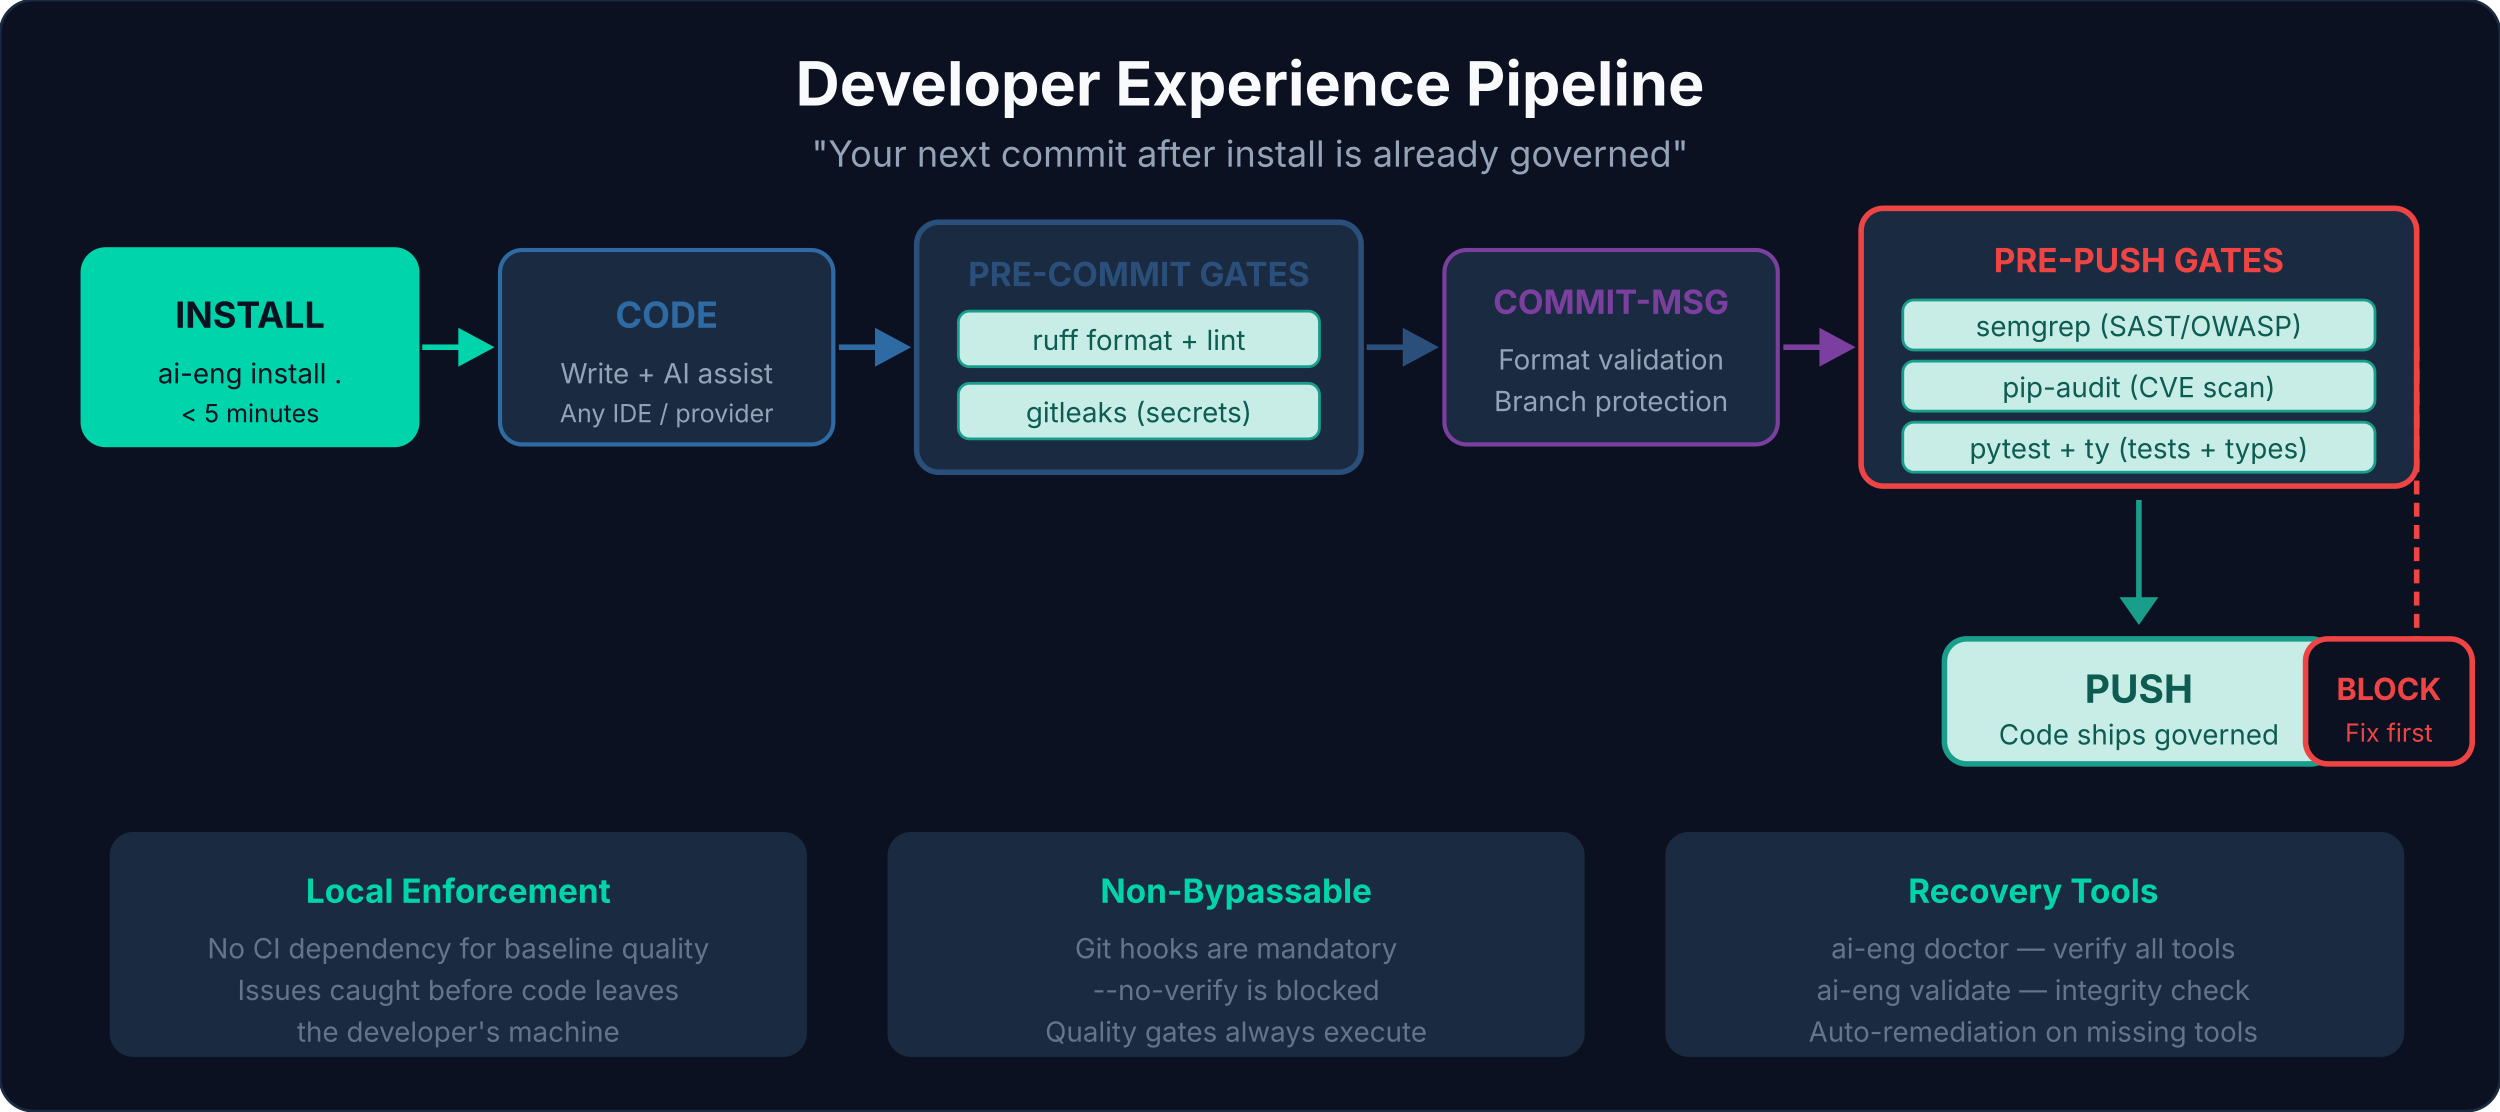
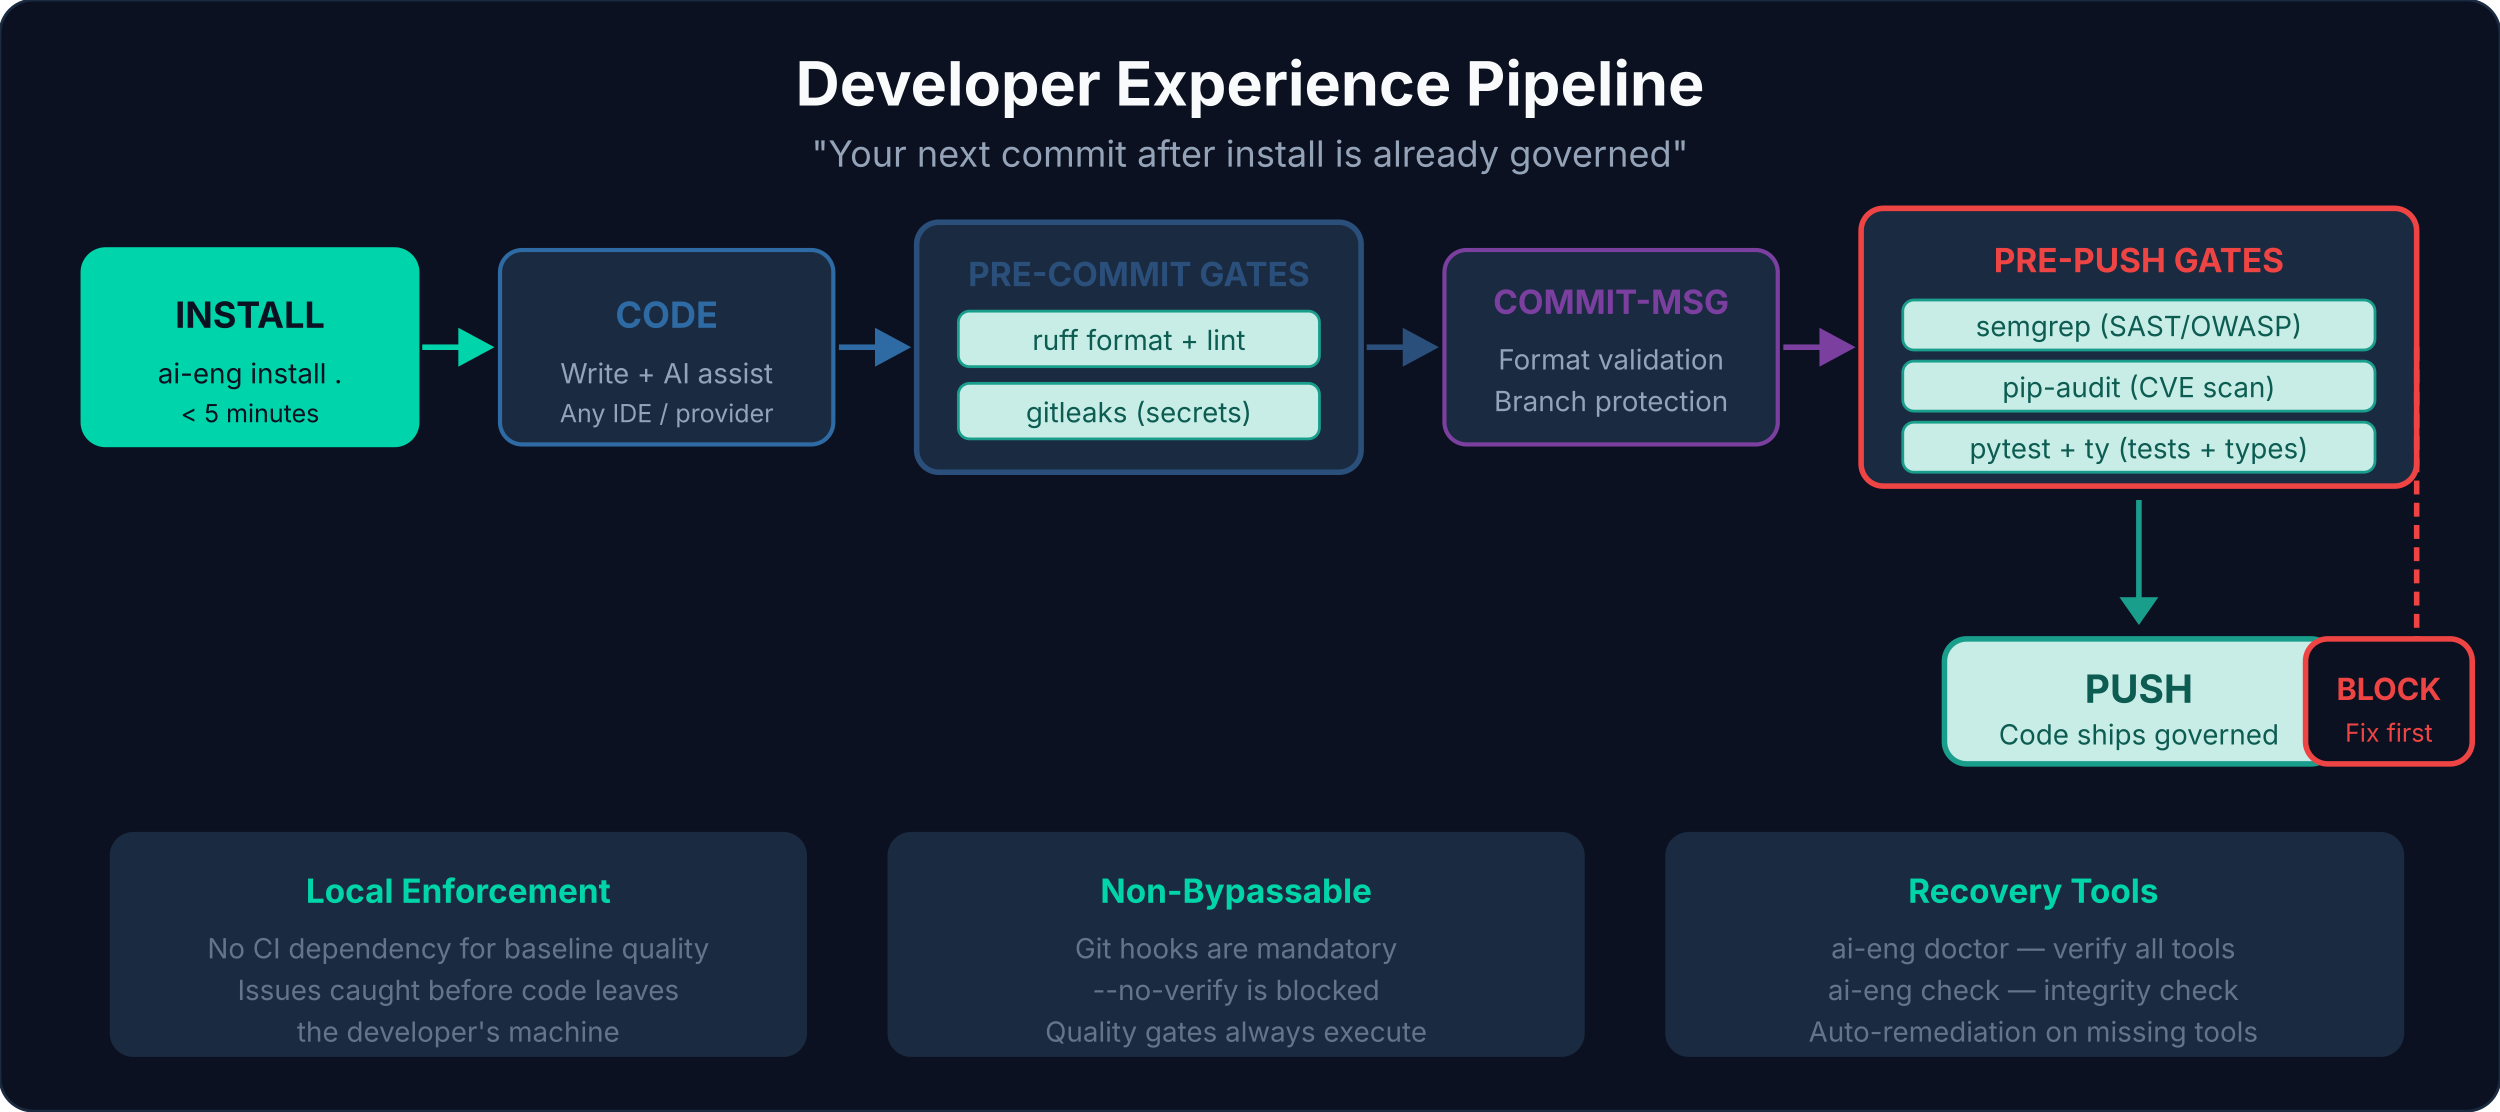
<svg xmlns="http://www.w3.org/2000/svg" viewBox="0 0 900 400" font-family="JetBrains Mono, Inter, sans-serif">
  <rect width="900" height="400" fill="#0B1120" rx="12" stroke="#1A2A40" stroke-width="1" />
  <text x="450" y="38" text-anchor="middle" fill="#F8FAFB" font-size="22" font-weight="700">Developer Experience Pipeline</text>
  <text x="450" y="60" text-anchor="middle" fill="#94A3B8" font-size="13">"Your next commit after install is already governed"</text>
  <rect x="30" y="90" width="120" height="70" rx="8" fill="#00D4AA" stroke="#00D4AA" stroke-width="2" />
  <text x="90" y="118" text-anchor="middle" fill="#0B1120" font-size="13" font-weight="700">INSTALL</text>
  <text x="90" y="138" text-anchor="middle" fill="#0B1120" font-size="10">ai-eng install .</text>
  <text x="90" y="152" text-anchor="middle" fill="#0B1120" font-size="9">&lt; 5 minutes</text>
  <line x1="152" y1="125" x2="168" y2="125" stroke="#00D4AA" stroke-width="2" />
  <polygon points="178,125 165,118 165,132" fill="#00D4AA" />
  <rect x="180" y="90" width="120" height="70" rx="8" fill="#1A2A40" stroke="#2e6ba4" stroke-width="1.5" />
  <text x="240" y="118" text-anchor="middle" fill="#2e6ba4" font-size="13" font-weight="700">CODE</text>
  <text x="240" y="138" text-anchor="middle" fill="#94A3B8" font-size="10">Write + AI assist</text>
  <text x="240" y="152" text-anchor="middle" fill="#94A3B8" font-size="9">Any IDE / provider</text>
  <line x1="302" y1="125" x2="318" y2="125" stroke="#2e6ba4" stroke-width="2" />
  <polygon points="328,125 315,118 315,132" fill="#2e6ba4" />
  <rect x="330" y="80" width="160" height="90" rx="8" fill="#1A2A40" stroke="#2A4F7A" stroke-width="2" />
  <text x="410" y="103" text-anchor="middle" fill="#2A4F7A" font-size="12" font-weight="700">PRE-COMMIT GATES</text>
  <rect x="345" y="112" width="130" height="20" rx="4" fill="#c8ede7" stroke="#1a9e8c" stroke-width="1" />
  <text x="410" y="126" text-anchor="middle" fill="#0d5c52" font-size="10">ruff format + lint</text>
  <rect x="345" y="138" width="130" height="20" rx="4" fill="#c8ede7" stroke="#1a9e8c" stroke-width="1" />
  <text x="410" y="152" text-anchor="middle" fill="#0d5c52" font-size="10">gitleaks (secrets)</text>
  <line x1="492" y1="125" x2="508" y2="125" stroke="#2A4F7A" stroke-width="2" />
  <polygon points="518,125 505,118 505,132" fill="#2A4F7A" />
  <rect x="520" y="90" width="120" height="70" rx="8" fill="#1A2A40" stroke="#7b3fa0" stroke-width="1.5" />
  <text x="580" y="113" text-anchor="middle" fill="#7b3fa0" font-size="12" font-weight="700">COMMIT-MSG</text>
  <text x="580" y="133" text-anchor="middle" fill="#94A3B8" font-size="10">Format validation</text>
  <text x="580" y="148" text-anchor="middle" fill="#94A3B8" font-size="10">Branch protection</text>
  <line x1="642" y1="125" x2="658" y2="125" stroke="#7b3fa0" stroke-width="2" />
  <polygon points="668,125 655,118 655,132" fill="#7b3fa0" />
  <rect x="670" y="75" width="200" height="100" rx="8" fill="#1A2A40" stroke="#EF4444" stroke-width="2" />
  <text x="770" y="98" text-anchor="middle" fill="#EF4444" font-size="12" font-weight="700">PRE-PUSH GATES</text>
  <rect x="685" y="108" width="170" height="18" rx="4" fill="#c8ede7" stroke="#1a9e8c" stroke-width="1" />
  <text x="770" y="121" text-anchor="middle" fill="#0d5c52" font-size="10">semgrep (SAST/OWASP)</text>
  <rect x="685" y="130" width="170" height="18" rx="4" fill="#c8ede7" stroke="#1a9e8c" stroke-width="1" />
  <text x="770" y="143" text-anchor="middle" fill="#0d5c52" font-size="10">pip-audit (CVE scan)</text>
  <rect x="685" y="152" width="170" height="18" rx="4" fill="#c8ede7" stroke="#1a9e8c" stroke-width="1" />
  <text x="770" y="165" text-anchor="middle" fill="#0d5c52" font-size="10">pytest + ty (tests + types)</text>
  <line x1="770" y1="180" x2="770" y2="220" stroke="#1a9e8c" stroke-width="2" />
  <polygon points="770,225 763,215 777,215" fill="#1a9e8c" />
  <rect x="700" y="230" width="140" height="45" rx="8" fill="#c8ede7" stroke="#1a9e8c" stroke-width="2" />
  <text x="770" y="253" text-anchor="middle" fill="#0d5c52" font-size="14" font-weight="700">PUSH</text>
  <text x="770" y="268" text-anchor="middle" fill="#0d5c52" font-size="10">Code ships governed</text>
  <line x1="870" y1="125" x2="870" y2="230" stroke="#EF4444" stroke-width="2" stroke-dasharray="5,3" />
  <rect x="830" y="230" width="60" height="45" rx="8" fill="#0B1120" stroke="#EF4444" stroke-width="2" />
  <text x="860" y="252" text-anchor="middle" fill="#EF4444" font-size="11" font-weight="700">BLOCK</text>
  <text x="860" y="267" text-anchor="middle" fill="#EF4444" font-size="9">Fix first</text>
  <rect x="40" y="300" width="250" height="80" rx="8" fill="#1A2A40" stroke="#1A2A40" stroke-width="1" />
  <text x="165" y="325" text-anchor="middle" fill="#00D4AA" font-size="12" font-weight="700">Local Enforcement</text>
  <text x="165" y="345" text-anchor="middle" fill="#64748B" font-size="10">No CI dependency for baseline quality</text>
  <text x="165" y="360" text-anchor="middle" fill="#64748B" font-size="10">Issues caught before code leaves</text>
  <text x="165" y="375" text-anchor="middle" fill="#64748B" font-size="10">the developer's machine</text>
  <rect x="320" y="300" width="250" height="80" rx="8" fill="#1A2A40" stroke="#1A2A40" stroke-width="1" />
  <text x="445" y="325" text-anchor="middle" fill="#00D4AA" font-size="12" font-weight="700">Non-Bypassable</text>
  <text x="445" y="345" text-anchor="middle" fill="#64748B" font-size="10">Git hooks are mandatory</text>
  <text x="445" y="360" text-anchor="middle" fill="#64748B" font-size="10">--no-verify is blocked</text>
  <text x="445" y="375" text-anchor="middle" fill="#64748B" font-size="10">Quality gates always execute</text>
  <rect x="600" y="300" width="265" height="80" rx="8" fill="#1A2A40" stroke="#1A2A40" stroke-width="1" />
  <text x="732" y="325" text-anchor="middle" fill="#00D4AA" font-size="12" font-weight="700">Recovery Tools</text>
  <text x="732" y="345" text-anchor="middle" fill="#64748B" font-size="10">ai-eng doctor — verify all tools</text>
-   <text x="732" y="360" text-anchor="middle" fill="#64748B" font-size="10">ai-eng validate — integrity check</text>
+   <text x="732" y="360" text-anchor="middle" fill="#64748B" font-size="10">ai-eng check — integrity check</text>
  <text x="732" y="375" text-anchor="middle" fill="#64748B" font-size="10">Auto-remediation on missing tools</text>
</svg>
